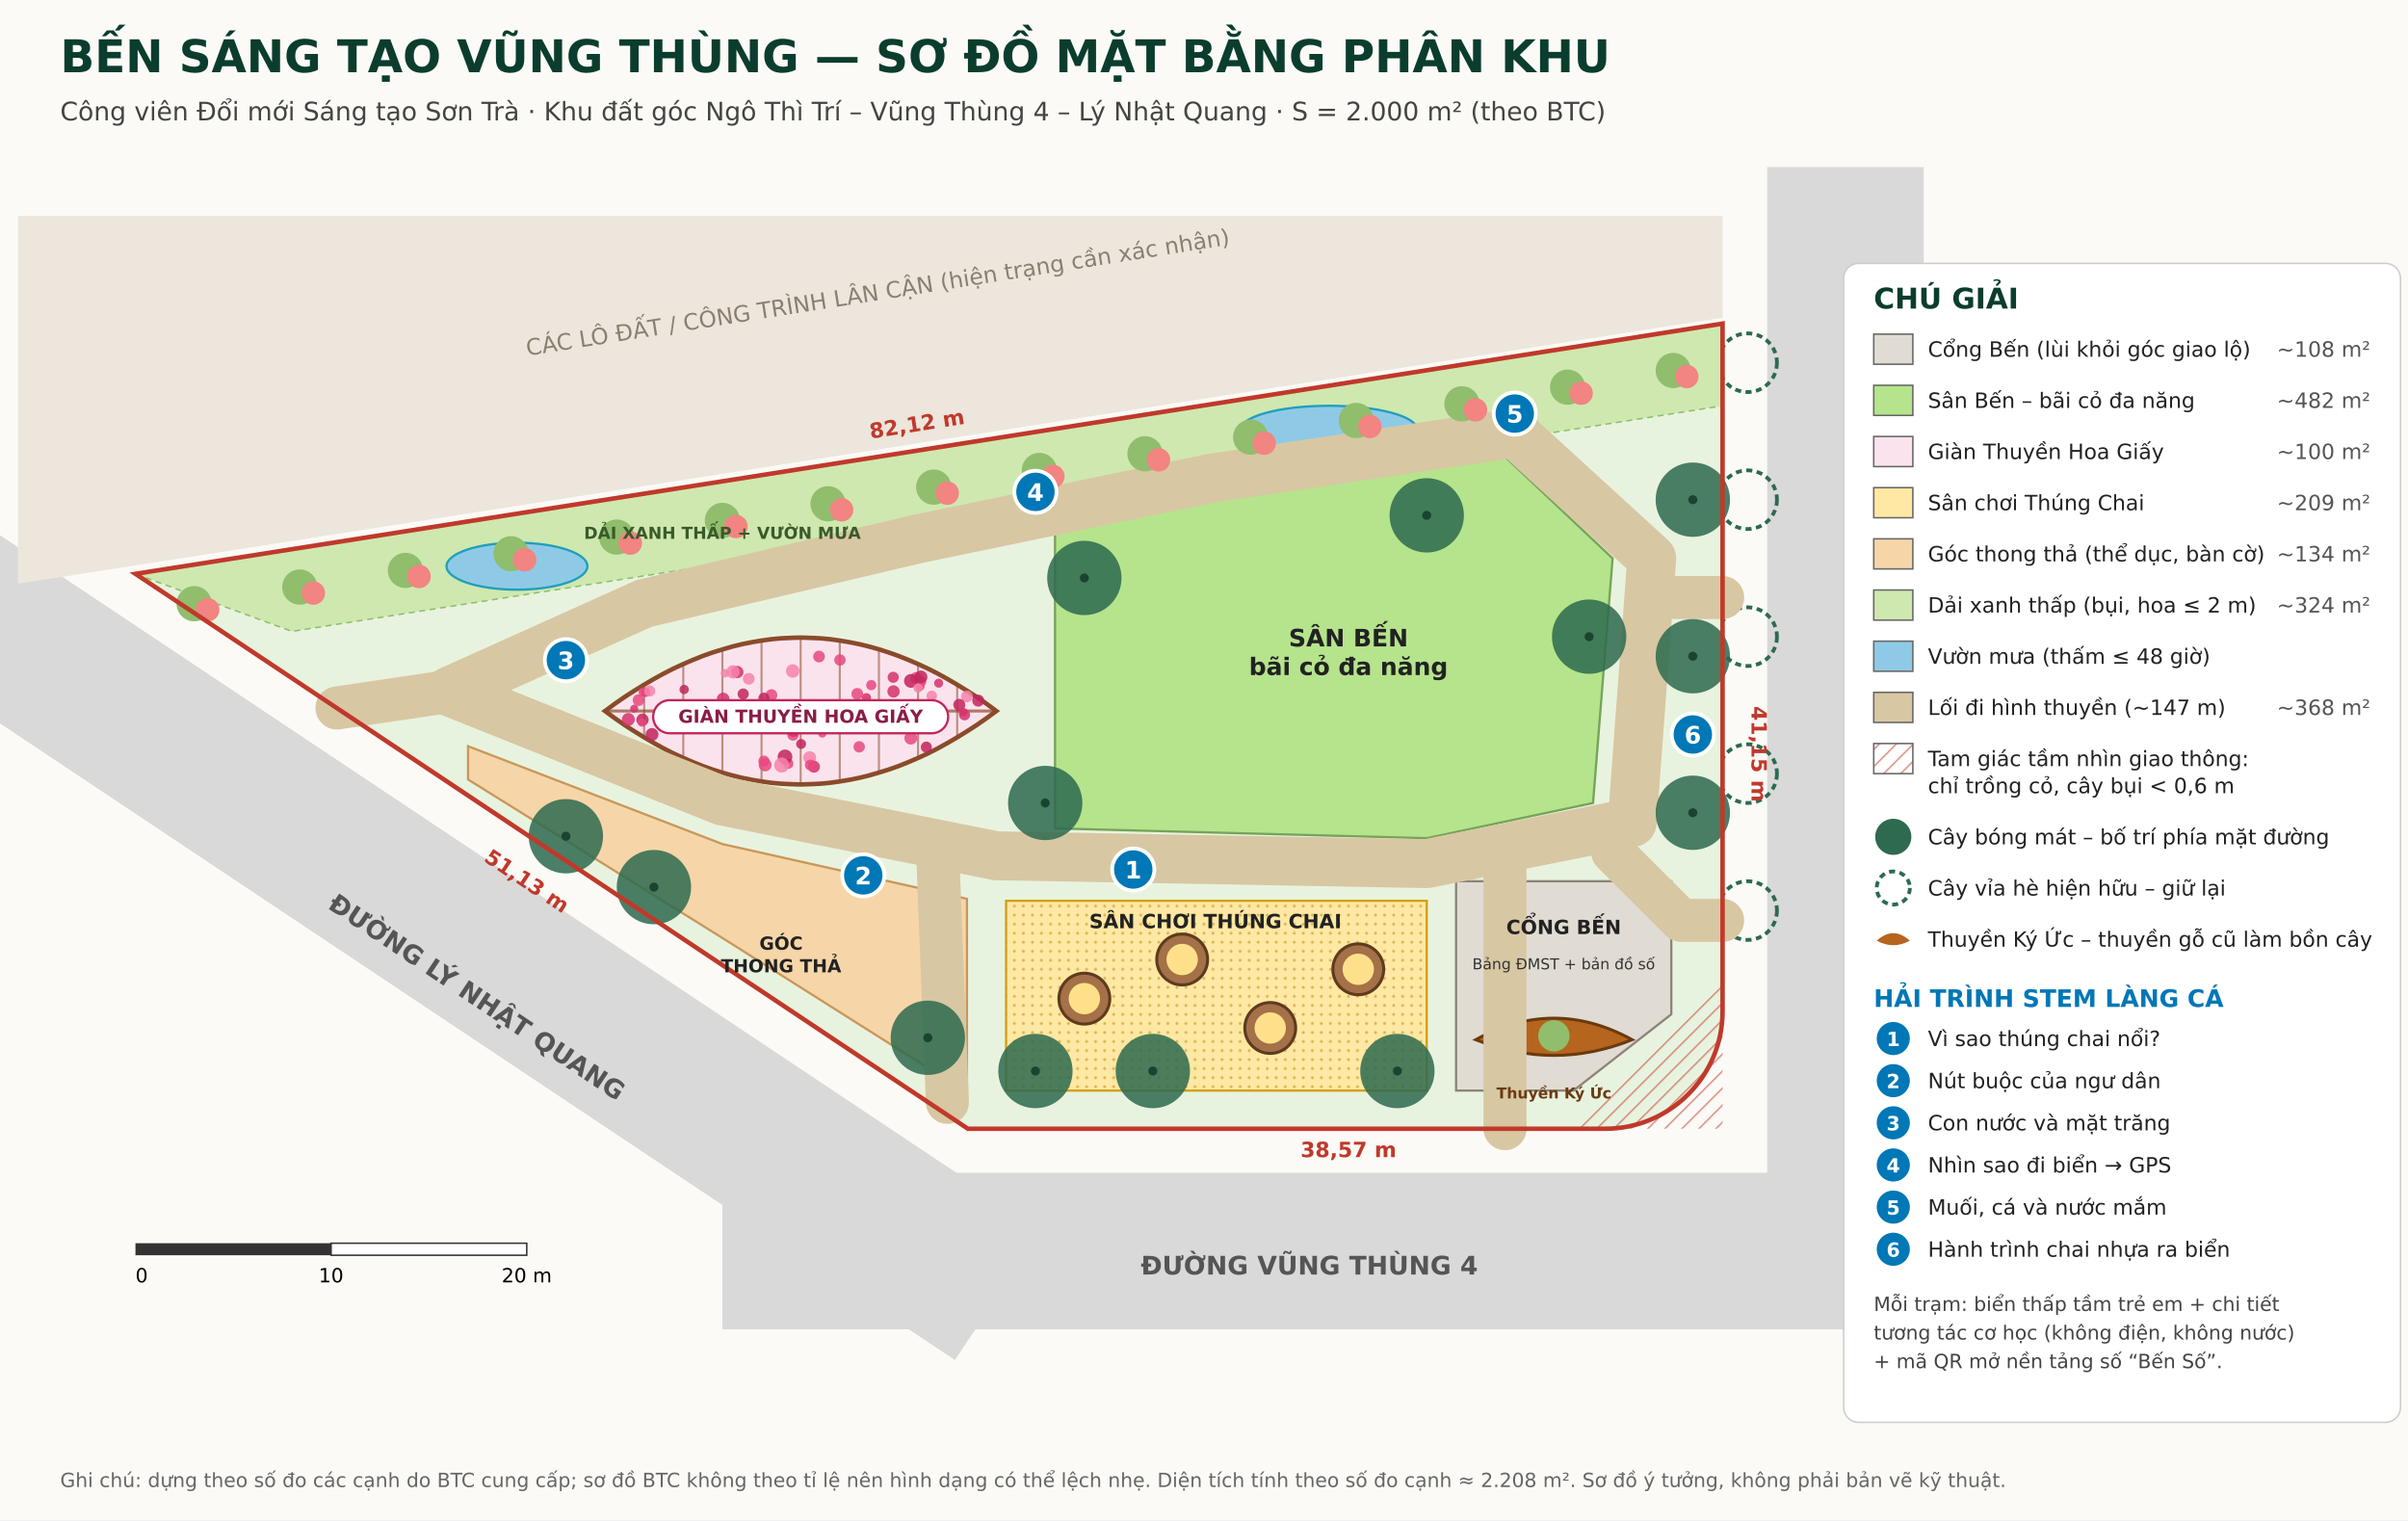
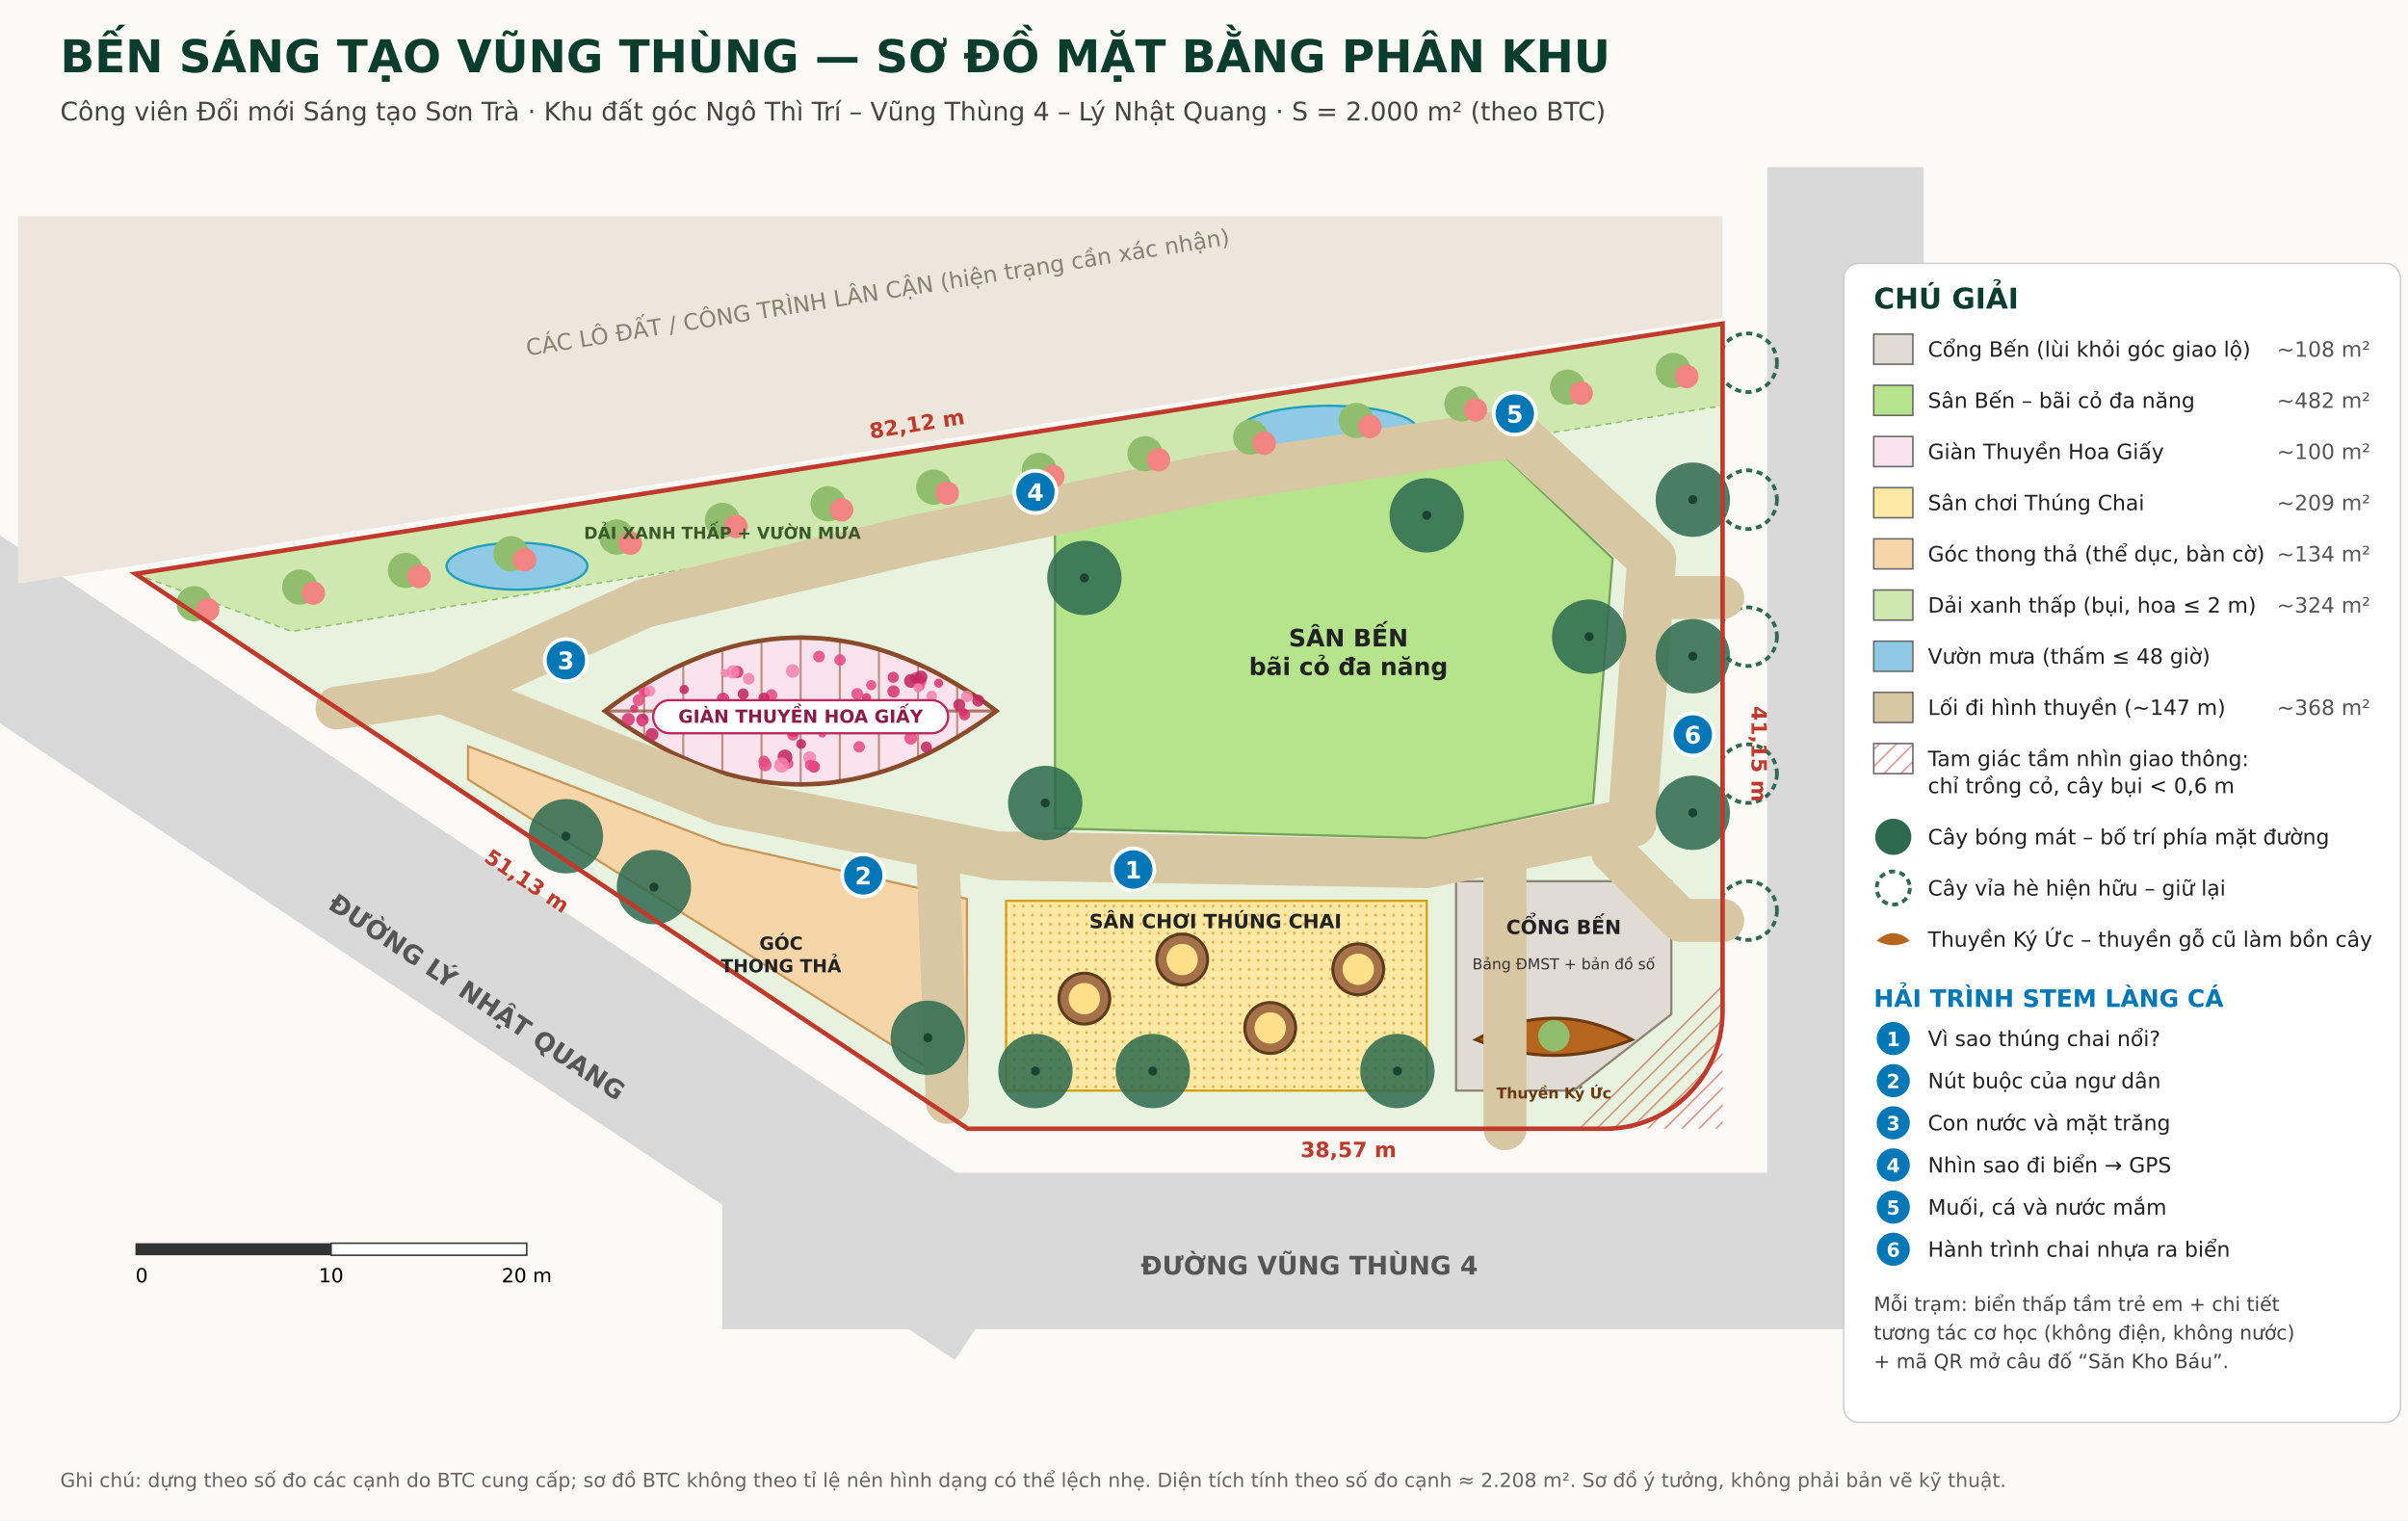
<svg xmlns="http://www.w3.org/2000/svg" width="1600" height="1010" viewBox="0 0 1600 1010" font-family="DejaVu Sans">
  <defs>
    <pattern id="hatch" width="8" height="8" patternUnits="userSpaceOnUse" patternTransform="rotate(45)">
      <line x1="0" y1="0" x2="0" y2="8" stroke="#c0392b" stroke-width="2" opacity=".55" />
    </pattern>
    <pattern id="sand" width="6" height="6" patternUnits="userSpaceOnUse">
      <circle cx="2" cy="2" r="1" fill="#b8860b" opacity=".5" />
    </pattern>
  </defs>
  <rect width="1600" height="1010" fill="#fbfaf6" />
  <polygon points="480.0,779.2 1260.0,779.2 1260.0,883.2 480.0,883.2" fill="#d9d9d9" />
  <text x="870" y="846.8" font-size="17" fill="#555" font-weight="bold" text-anchor="middle" transform="rotate(0 870 846.8)">ĐƯỜNG VŨNG THÙNG 4</text>
  <polygon points="1174.2,111.0 1278.2,111.0 1278.2,883.2 1174.2,883.2" fill="#d9d9d9" />
  <text x="1239.2" y="501" font-size="17" fill="#555" font-weight="bold" text-anchor="middle" transform="rotate(90 1239.2 501)">ĐƯỜNG NGÔ THÌ TRÍ</text>
  <polygon points="-55.7,318.5 692.2,817.0 634.5,903.6 -113.4,405.0" fill="#d9d9d9" />
  <text x="313.6" y="667.4" font-size="17" fill="#555" font-weight="bold" text-anchor="middle" transform="rotate(33.7 313.6 667.4)">ĐƯỜNG LÝ NHẬT QUANG</text>
  <polygon points="12.0,387.8 1144.6,211.1 1144.6,143.5 12.0,143.5" fill="#ece6dc" />
  <text x="584" y="199.4" font-size="15" fill="#8a7f70" text-anchor="middle" transform="rotate(-9 584 199.4)">CÁC LÔ ĐẤT / CÔNG TRÌNH LÂN CẬN (hiện trạng cần xác nhận)</text>
  <circle cx="1161.2" cy="241" r="19.5" fill="none" stroke="#2d6a4f" stroke-width="2.5" stroke-dasharray="4 3" />
  <circle cx="1161.2" cy="332" r="19.5" fill="none" stroke="#2d6a4f" stroke-width="2.5" stroke-dasharray="4 3" />
  <circle cx="1161.2" cy="423" r="19.5" fill="none" stroke="#2d6a4f" stroke-width="2.5" stroke-dasharray="4 3" />
  <circle cx="1161.2" cy="514" r="19.5" fill="none" stroke="#2d6a4f" stroke-width="2.5" stroke-dasharray="4 3" />
  <circle cx="1161.2" cy="605" r="19.5" fill="none" stroke="#2d6a4f" stroke-width="2.5" stroke-dasharray="4 3" />
  <path d="M90.0,381.27 L643.15,749.95 L1066.56,749.95 A78.0,78.0 0 0 0 1144.56,671.95 L1144.56,215.0 Z" fill="#e8f3df" />
  <polygon points="90.0,381.3 1144.6,215.0 1144.6,269.6 194.0,419.5" fill="#cfe8b0" stroke="#8fbf6a" stroke-dasharray="4 3" />
  <ellipse cx="343.5" cy="376.2" rx="46.8" ry="15.6" fill="#8ecae6" stroke="#219ebc" stroke-width="1.5" />
  <ellipse cx="883" cy="285.2" rx="58.5" ry="15.6" fill="#8ecae6" stroke="#219ebc" stroke-width="1.5" />
  <polygon points="701.0,347.6 1000.0,303.4 1071.5,371.0 1058.5,533.5 948.0,556.9 701.0,550.4" fill="#b5e48c" stroke="#76a35a" stroke-width="1.5" />
  <polygon points="311.0,495.8 480.0,560.8 642.5,597.2 642.5,725.9 480.0,623.2 311.0,517.9" fill="#f6d6a8" stroke="#c9975b" stroke-width="1.5" />
  <polygon points="668.5,598.5 948.0,598.5 948.0,724.6 668.5,724.6" fill="#ffe8a3" stroke="#d4a017" stroke-width="1.5" />
  <polygon points="668.5,598.5 948.0,598.5 948.0,724.6 668.5,724.6" fill="url(#sand)" />
  <polygon points="967.5,585.5 1110.5,585.5 1110.5,673.9 1045.5,724.6 967.5,724.6" fill="#e0dcd3" stroke="#8d8577" stroke-width="1.5" />
  <polygon points="1040.6,749.9 1144.6,646.0 1144.6,749.9" fill="url(#hatch)" />
  <polygon points="402.0,472.4 408.5,467.6 415.0,463.1 421.5,458.9 428.0,454.9 434.5,451.1 441.0,447.5 447.5,444.2 454.0,441.2 460.5,438.4 467.0,435.8 473.5,433.5 480.0,431.5 486.5,429.6 493.0,428.0 499.5,426.7 506.0,425.6 512.5,424.7 519.0,424.1 525.5,423.8 532.0,423.6 538.5,423.8 545.0,424.1 551.5,424.7 558.0,425.6 564.5,426.7 571.0,428.0 577.5,429.6 584.0,431.4 590.5,433.5 597.0,435.8 603.5,438.4 610.0,441.2 616.5,444.2 623.0,447.5 629.5,451.1 636.0,454.9 642.5,458.9 649.0,463.1 655.5,467.6 662.0,472.4 662.0,472.4 655.5,477.2 649.0,481.7 642.5,485.9 636.0,489.9 629.5,493.7 623.0,497.3 616.5,500.6 610.0,503.6 603.5,506.4 597.0,509.0 590.5,511.3 584.0,513.3 577.5,515.2 571.0,516.8 564.5,518.1 558.0,519.2 551.5,520.1 545.0,520.7 538.5,521.0 532.0,521.2 525.5,521.0 519.0,520.7 512.5,520.1 506.0,519.2 499.5,518.1 493.0,516.8 486.5,515.2 480.0,513.4 473.5,511.3 467.0,509.0 460.5,506.4 454.0,503.6 447.5,500.6 441.0,497.3 434.5,493.7 428.0,489.9 421.5,485.9 415.0,481.7 408.5,477.2 402.0,472.4" fill="#fbe3ee" stroke="#8a4b2a" stroke-width="3" />
  <line x1="428.0" y1="454.85" x2="428.0" y2="489.95" stroke="#8a4b2a" stroke-width="1.4" opacity=".55" />
  <line x1="454.0" y1="441.2" x2="454.0" y2="503.6" stroke="#8a4b2a" stroke-width="1.4" opacity=".55" />
  <line x1="480.0" y1="431.45" x2="480.0" y2="513.35" stroke="#8a4b2a" stroke-width="1.4" opacity=".55" />
  <line x1="506.0" y1="425.6" x2="506.0" y2="519.2" stroke="#8a4b2a" stroke-width="1.4" opacity=".55" />
  <line x1="532.0" y1="423.65" x2="532.0" y2="521.15" stroke="#8a4b2a" stroke-width="1.4" opacity=".55" />
  <line x1="558.0" y1="425.6" x2="558.0" y2="519.2" stroke="#8a4b2a" stroke-width="1.4" opacity=".55" />
  <line x1="584.0" y1="431.45" x2="584.0" y2="513.35" stroke="#8a4b2a" stroke-width="1.4" opacity=".55" />
  <line x1="610.0" y1="441.2" x2="610.0" y2="503.6" stroke="#8a4b2a" stroke-width="1.4" opacity=".55" />
  <line x1="636.0" y1="454.85" x2="636.0" y2="489.95" stroke="#8a4b2a" stroke-width="1.4" opacity=".55" />
  <line x1="402.0" y1="472.4" x2="662.0" y2="472.4" stroke="#8a4b2a" stroke-width="2" opacity=".7" />
  <circle cx="489.9" cy="446.5" r="4.1" fill="#d6336c" opacity=".85" />
  <circle cx="608.8" cy="450.5" r="4.0" fill="#e64980" opacity=".85" />
  <circle cx="421.4" cy="470.9" r="2.7" fill="#d6336c" opacity=".85" />
  <circle cx="544.2" cy="436.2" r="3.9" fill="#e64980" opacity=".85" />
  <circle cx="563.2" cy="478.9" r="2.7" fill="#c2255c" opacity=".85" />
  <circle cx="424.3" cy="465.2" r="3.9" fill="#e64980" opacity=".85" />
  <circle cx="481.7" cy="447.3" r="2.8" fill="#f783ac" opacity=".85" />
  <circle cx="546.4" cy="487.3" r="2.8" fill="#e64980" opacity=".85" />
  <circle cx="501.5" cy="476.1" r="2.7" fill="#d6336c" opacity=".85" />
  <circle cx="560.5" cy="472.1" r="3.8" fill="#f783ac" opacity=".85" />
  <circle cx="523.8" cy="507.4" r="3.4" fill="#e64980" opacity=".85" />
  <circle cx="602.4" cy="484.1" r="3.1" fill="#f783ac" opacity=".85" />
  <circle cx="538.0" cy="503.4" r="4.3" fill="#f783ac" opacity=".85" />
  <circle cx="558.1" cy="438.5" r="3.8" fill="#e64980" opacity=".85" />
  <circle cx="593.5" cy="450.0" r="3.7" fill="#d6336c" opacity=".85" />
  <circle cx="642.5" cy="462.7" r="3.9" fill="#f783ac" opacity=".85" />
  <circle cx="493.8" cy="461.1" r="3.7" fill="#c2255c" opacity=".85" />
  <circle cx="428.8" cy="459.9" r="3.2" fill="#d6336c" opacity=".85" />
  <circle cx="426.9" cy="478.2" r="4.1" fill="#c2255c" opacity=".85" />
  <circle cx="480.5" cy="464.4" r="4.2" fill="#d6336c" opacity=".85" />
  <circle cx="637.4" cy="468.3" r="4.0" fill="#c2255c" opacity=".85" />
  <circle cx="426.5" cy="480.0" r="2.8" fill="#e64980" opacity=".85" />
  <circle cx="507.6" cy="505.7" r="3.7" fill="#e64980" opacity=".85" />
  <circle cx="519.8" cy="476.5" r="4.7" fill="#c2255c" opacity=".85" />
  <circle cx="619.1" cy="462.3" r="3.5" fill="#f783ac" opacity=".85" />
  <circle cx="575.7" cy="463.6" r="3.1" fill="#d6336c" opacity=".85" />
  <circle cx="454.6" cy="458.1" r="3.1" fill="#c2255c" opacity=".85" />
  <circle cx="611.2" cy="455.8" r="3.2" fill="#e64980" opacity=".85" />
  <circle cx="512.6" cy="461.8" r="3.9" fill="#e64980" opacity=".85" />
  <circle cx="577.6" cy="473.5" r="4.0" fill="#d6336c" opacity=".85" />
  <circle cx="521.6" cy="502.9" r="4.9" fill="#c2255c" opacity=".85" />
  <circle cx="507.6" cy="463.9" r="3.7" fill="#c2255c" opacity=".85" />
  <circle cx="427.3" cy="459.8" r="3.0" fill="#e64980" opacity=".85" />
  <circle cx="438.7" cy="476.4" r="2.8" fill="#e64980" opacity=".85" />
  <circle cx="540.8" cy="509.4" r="4.0" fill="#d6336c" opacity=".85" />
  <circle cx="621.5" cy="477.4" r="2.9" fill="#f783ac" opacity=".85" />
  <circle cx="640.9" cy="474.9" r="3.7" fill="#d6336c" opacity=".85" />
  <circle cx="615.5" cy="496.4" r="3.7" fill="#c2255c" opacity=".85" />
  <circle cx="487.0" cy="446.4" r="4.4" fill="#f783ac" opacity=".85" />
  <circle cx="526.9" cy="488.3" r="3.8" fill="#e64980" opacity=".85" />
  <circle cx="639.9" cy="473.1" r="2.9" fill="#d6336c" opacity=".85" />
  <circle cx="593.7" cy="459.4" r="4.1" fill="#d6336c" opacity=".85" />
  <circle cx="578.9" cy="455.2" r="3.4" fill="#e64980" opacity=".85" />
  <circle cx="497.5" cy="451.0" r="3.9" fill="#f783ac" opacity=".85" />
  <circle cx="564.6" cy="481.2" r="4.5" fill="#e64980" opacity=".85" />
  <circle cx="605.2" cy="490.4" r="4.3" fill="#e64980" opacity=".85" />
  <circle cx="460.2" cy="472.0" r="4.3" fill="#d6336c" opacity=".85" />
  <circle cx="601.4" cy="470.8" r="3.0" fill="#f783ac" opacity=".85" />
  <circle cx="519.4" cy="508.3" r="5.0" fill="#f783ac" opacity=".85" />
  <circle cx="431.7" cy="459.1" r="3.7" fill="#f783ac" opacity=".85" />
  <circle cx="461.3" cy="479.6" r="4.8" fill="#d6336c" opacity=".85" />
  <circle cx="527.1" cy="485.1" r="4.5" fill="#d6336c" opacity=".85" />
  <circle cx="612.0" cy="452.8" r="3.5" fill="#e64980" opacity=".85" />
  <circle cx="526.7" cy="445.8" r="4.5" fill="#f783ac" opacity=".85" />
  <circle cx="433.2" cy="488.0" r="4.3" fill="#c2255c" opacity=".85" />
  <circle cx="508.4" cy="508.2" r="4.3" fill="#e64980" opacity=".85" />
  <circle cx="650.0" cy="465.5" r="4.0" fill="#c2255c" opacity=".85" />
  <circle cx="605.3" cy="452.4" r="4.6" fill="#c2255c" opacity=".85" />
  <circle cx="569.6" cy="461.0" r="3.9" fill="#e64980" opacity=".85" />
  <circle cx="417.5" cy="478.0" r="4.3" fill="#d6336c" opacity=".85" />
  <circle cx="538.4" cy="508.3" r="3.6" fill="#e64980" opacity=".85" />
  <circle cx="610.0" cy="457.1" r="3.1" fill="#f783ac" opacity=".85" />
  <circle cx="532.3" cy="494.3" r="3.3" fill="#c2255c" opacity=".85" />
  <circle cx="611.9" cy="449.8" r="4.3" fill="#c2255c" opacity=".85" />
  <circle cx="570.9" cy="496.2" r="3.8" fill="#e64980" opacity=".85" />
  <circle cx="539.6" cy="474.3" r="2.5" fill="#c2255c" opacity=".85" />
  <circle cx="598.1" cy="479.1" r="4.4" fill="#e64980" opacity=".85" />
  <circle cx="453.6" cy="471.0" r="4.3" fill="#d6336c" opacity=".85" />
  <circle cx="490.4" cy="473.8" r="3.9" fill="#d6336c" opacity=".85" />
  <circle cx="623.7" cy="453.9" r="3.0" fill="#d6336c" opacity=".85" />
  <path d="M980.5,690.8 Q1032.5,662.2 1084.5,690.8 Q1032.5,711.6 980.5,690.8Z" fill="#b5651d" stroke="#6b3a10" stroke-width="2" />
  <circle cx="1032.5" cy="688.2" r="10.4" fill="#90be6d" />
  <circle cx="720.5" cy="663.5" r="16.9" fill="#a47148" stroke="#5e3b1e" stroke-width="2" />
  <circle cx="720.5" cy="663.5" r="10.4" fill="#ffe08a" />
  <circle cx="785.5" cy="637.5" r="16.9" fill="#a47148" stroke="#5e3b1e" stroke-width="2" />
  <circle cx="785.5" cy="637.5" r="10.4" fill="#ffe08a" />
  <circle cx="844" cy="683" r="16.9" fill="#a47148" stroke="#5e3b1e" stroke-width="2" />
  <circle cx="844" cy="683" r="10.4" fill="#ffe08a" />
  <circle cx="902.5" cy="644" r="16.9" fill="#a47148" stroke="#5e3b1e" stroke-width="2" />
  <circle cx="902.5" cy="644" r="10.4" fill="#ffe08a" />
  <polyline points="298.0,459.4 480.0,532.2 662.0,568.6 948.0,573.8 1084.5,546.5 1097.5,371.0 1006.5,287.8 805.0,317.7 610.0,358.0 428.0,400.9 298.0,459.4" fill="none" stroke="#d8c7a3" stroke-width="32.5" stroke-linejoin="round" stroke-linecap="round" />
  <path d="M298.0,459.4 C285.6,461.2 236.2,468.6 223.9,470.4 " fill="none" stroke="#d8c7a3" stroke-width="28.6" stroke-linecap="round" />
  <polyline points="1000.0,579.0 1000.0,749.9" fill="none" stroke="#d8c7a3" stroke-width="28.6" stroke-linecap="round" stroke-linejoin="round" />
  <polyline points="1071.5,566.0 1117.0,611.5 1144.6,611.5" fill="none" stroke="#d8c7a3" stroke-width="28.6" stroke-linecap="round" stroke-linejoin="round" />
  <polyline points="623.0,566.0 629.5,732.4" fill="none" stroke="#d8c7a3" stroke-width="28.6" stroke-linecap="round" stroke-linejoin="round" />
  <polyline points="1096.2,397.0 1144.6,397.0" fill="none" stroke="#d8c7a3" stroke-width="28.6" stroke-linecap="round" stroke-linejoin="round" />
  <circle cx="688" cy="711.6" r="24.7" fill="#2d6a4f" opacity=".85" />
  <circle cx="688" cy="711.6" r="3" fill="#1b4332" />
  <circle cx="766" cy="711.6" r="24.7" fill="#2d6a4f" opacity=".85" />
  <circle cx="766" cy="711.6" r="3" fill="#1b4332" />
  <circle cx="928.5" cy="711.6" r="24.7" fill="#2d6a4f" opacity=".85" />
  <circle cx="928.5" cy="711.6" r="3" fill="#1b4332" />
  <circle cx="1124.8" cy="540" r="24.7" fill="#2d6a4f" opacity=".85" />
  <circle cx="1124.8" cy="540" r="3" fill="#1b4332" />
  <circle cx="1124.8" cy="436" r="24.7" fill="#2d6a4f" opacity=".85" />
  <circle cx="1124.8" cy="436" r="3" fill="#1b4332" />
  <circle cx="1124.8" cy="332" r="24.7" fill="#2d6a4f" opacity=".85" />
  <circle cx="1124.8" cy="332" r="3" fill="#1b4332" />
  <circle cx="376" cy="555.6" r="24.7" fill="#2d6a4f" opacity=".85" />
  <circle cx="376" cy="555.6" r="3" fill="#1b4332" />
  <circle cx="434.5" cy="589.4" r="24.7" fill="#2d6a4f" opacity=".85" />
  <circle cx="434.5" cy="589.4" r="3" fill="#1b4332" />
  <circle cx="616.5" cy="689.5" r="24.7" fill="#2d6a4f" opacity=".85" />
  <circle cx="616.5" cy="689.5" r="3" fill="#1b4332" />
  <circle cx="694.5" cy="533.5" r="24.7" fill="#2d6a4f" opacity=".85" />
  <circle cx="694.5" cy="533.5" r="3" fill="#1b4332" />
  <circle cx="948" cy="342.4" r="24.7" fill="#2d6a4f" opacity=".85" />
  <circle cx="948" cy="342.4" r="3" fill="#1b4332" />
  <circle cx="720.5" cy="384" r="24.7" fill="#2d6a4f" opacity=".85" />
  <circle cx="720.5" cy="384" r="3" fill="#1b4332" />
  <circle cx="1055.9" cy="423" r="24.7" fill="#2d6a4f" opacity=".85" />
  <circle cx="1055.9" cy="423" r="3" fill="#1b4332" />
  <circle cx="129.0" cy="401.121" r="11.7" fill="#90be6d" />
  <circle cx="138.0" cy="405.121" r="7.8" fill="#f28482" />
  <circle cx="199.2" cy="390.053" r="11.7" fill="#90be6d" />
  <circle cx="208.2" cy="394.053" r="7.8" fill="#f28482" />
  <circle cx="269.4" cy="378.984" r="11.7" fill="#90be6d" />
  <circle cx="278.4" cy="382.984" r="7.8" fill="#f28482" />
  <circle cx="339.6" cy="367.916" r="11.7" fill="#90be6d" />
  <circle cx="348.6" cy="371.916" r="7.8" fill="#f28482" />
  <circle cx="409.8" cy="356.848" r="11.7" fill="#90be6d" />
  <circle cx="418.8" cy="360.848" r="7.8" fill="#f28482" />
  <circle cx="480.0" cy="345.78" r="11.7" fill="#90be6d" />
  <circle cx="489.0" cy="349.78" r="7.8" fill="#f28482" />
  <circle cx="550.2" cy="334.711" r="11.7" fill="#90be6d" />
  <circle cx="559.2" cy="338.711" r="7.8" fill="#f28482" />
  <circle cx="620.4" cy="323.643" r="11.7" fill="#90be6d" />
  <circle cx="629.4" cy="327.643" r="7.8" fill="#f28482" />
  <circle cx="690.6" cy="312.575" r="11.7" fill="#90be6d" />
  <circle cx="699.6" cy="316.575" r="7.8" fill="#f28482" />
  <circle cx="760.8" cy="301.507" r="11.7" fill="#90be6d" />
  <circle cx="769.8" cy="305.507" r="7.8" fill="#f28482" />
  <circle cx="831.0" cy="290.438" r="11.7" fill="#90be6d" />
  <circle cx="840.0" cy="294.438" r="7.8" fill="#f28482" />
  <circle cx="901.2" cy="279.37" r="11.7" fill="#90be6d" />
  <circle cx="910.2" cy="283.37" r="7.8" fill="#f28482" />
  <circle cx="971.4" cy="268.302" r="11.7" fill="#90be6d" />
  <circle cx="980.4" cy="272.302" r="7.8" fill="#f28482" />
  <circle cx="1041.6" cy="257.233" r="11.7" fill="#90be6d" />
  <circle cx="1050.6" cy="261.233" r="7.8" fill="#f28482" />
  <circle cx="1111.8" cy="246.165" r="11.7" fill="#90be6d" />
  <circle cx="1120.8" cy="250.165" r="7.8" fill="#f28482" />
  <circle cx="753" cy="577.7" r="14" fill="#0077b6" stroke="#fff" stroke-width="2.5" />
  <text x="753" y="583.7" font-size="16" font-weight="bold" fill="#fff" text-anchor="middle">1</text>
  <circle cx="573.6" cy="581.6" r="14" fill="#0077b6" stroke="#fff" stroke-width="2.5" />
  <text x="573.6" y="587.6" font-size="16" font-weight="bold" fill="#fff" text-anchor="middle">2</text>
  <circle cx="376" cy="438.6" r="14" fill="#0077b6" stroke="#fff" stroke-width="2.5" />
  <text x="376" y="444.6" font-size="16" font-weight="bold" fill="#fff" text-anchor="middle">3</text>
  <circle cx="688" cy="326.8" r="14" fill="#0077b6" stroke="#fff" stroke-width="2.5" />
  <text x="688" y="332.8" font-size="16" font-weight="bold" fill="#fff" text-anchor="middle">4</text>
  <circle cx="1006.5" cy="274.8" r="14" fill="#0077b6" stroke="#fff" stroke-width="2.5" />
  <text x="1006.5" y="280.8" font-size="16" font-weight="bold" fill="#fff" text-anchor="middle">5</text>
  <circle cx="1124.8" cy="488" r="14" fill="#0077b6" stroke="#fff" stroke-width="2.5" />
  <text x="1124.8" y="494" font-size="16" font-weight="bold" fill="#fff" text-anchor="middle">6</text>
  <path d="M90.0,381.27 L643.15,749.95 L1066.56,749.95 A78.0,78.0 0 0 0 1144.56,671.95 L1144.56,215.0 Z" fill="none" stroke="#c0392b" stroke-width="3" />
  <text x="896" y="429.5" font-size="16" font-weight="bold" fill="#222" text-anchor="middle">SÂN BẾN</text>
  <text x="896" y="448.5" font-size="16" font-weight="bold" fill="#222" text-anchor="middle">bãi cỏ đa năng</text>
  <rect x="434" y="465.2" width="196" height="22" rx="11" fill="#fff" stroke="#c2255c" stroke-width="1.5" />
  <text x="532" y="480.2" font-size="12" font-weight="bold" fill="#8a1c47" text-anchor="middle">GIÀN THUYỀN HOA GIẤY</text>
  <text x="807.6" y="616.7" font-size="13" font-weight="bold" fill="#222" text-anchor="middle">SÂN CHƠI THÚNG CHAI</text>
  <text x="1039" y="620.6" font-size="13" font-weight="bold" fill="#222" text-anchor="middle">CỔNG BẾN</text>
  <text x="1039" y="644.0" font-size="10" font-weight="normal" fill="#333" text-anchor="middle">Bảng ĐMST + bản đồ số</text>
  <text x="1032.5" y="729.8" font-size="10" font-weight="bold" fill="#6b3a10" text-anchor="middle">Thuyền Ký Ức</text>
  <text x="519" y="631.0" font-size="12" font-weight="bold" fill="#222" text-anchor="middle">GÓC</text>
  <text x="519" y="646.0" font-size="12" font-weight="bold" fill="#222" text-anchor="middle">THONG THẢ</text>
  <text x="480" y="358.0" font-size="11" font-weight="bold" fill="#3a5a2a" text-anchor="middle">DẢI XANH THẤP + VƯỜN MƯA</text>
  <text x="610" y="286.5" font-size="14" fill="#c0392b" font-weight="bold" text-anchor="middle" transform="rotate(-9 610 286.5)">82,12 m</text>
  <text x="1163.8" y="501" font-size="14" fill="#c0392b" font-weight="bold" text-anchor="middle" transform="rotate(90 1163.8 501)">41,15 m</text>
  <text x="896" y="768.8" font-size="14" fill="#c0392b" font-weight="bold" text-anchor="middle" transform="rotate(0 896 768.8)">38,57 m</text>
  <text x="347.4" y="589.4" font-size="14" fill="#c0392b" font-weight="bold" text-anchor="middle" transform="rotate(33.7 347.4 589.4)">51,13 m</text>
  <text x="40" y="48" font-size="30" font-weight="bold" fill="#0b3d2e">BẾN SÁNG TẠO VŨNG THÙNG — SƠ ĐỒ MẶT BẰNG PHÂN KHU</text>
  <text x="40" y="80" font-size="17" fill="#444">Công viên Đổi mới Sáng tạo Sơn Trà · Khu đất góc Ngô Thì Trí – Vũng Thùng 4 – Lý Nhật Quang · S = 2.000 m² (theo BTC)</text>
  <rect x="1225" y="175" width="370" height="770" rx="10" fill="#fff" stroke="#ccc" />
  <text x="1245" y="205" font-size="19" font-weight="bold" fill="#0b3d2e">CHÚ GIẢI</text>
  <rect x="1245" y="222" width="26" height="20" fill="#e0dcd3" stroke="#666" />
  <text x="1281" y="237" font-size="14" fill="#222">Cổng Bến (lùi khỏi góc giao lộ)</text>
  <text x="1575" y="237" font-size="14" fill="#555" text-anchor="end">~108 m²</text>
  <rect x="1245" y="256" width="26" height="20" fill="#b5e48c" stroke="#666" />
  <text x="1281" y="271" font-size="14" fill="#222">Sân Bến – bãi cỏ đa năng</text>
  <text x="1575" y="271" font-size="14" fill="#555" text-anchor="end">~482 m²</text>
  <rect x="1245" y="290" width="26" height="20" fill="#fbe3ee" stroke="#666" />
  <text x="1281" y="305" font-size="14" fill="#222">Giàn Thuyền Hoa Giấy</text>
  <text x="1575" y="305" font-size="14" fill="#555" text-anchor="end">~100 m²</text>
  <rect x="1245" y="324" width="26" height="20" fill="#ffe8a3" stroke="#666" />
  <text x="1281" y="339" font-size="14" fill="#222">Sân chơi Thúng Chai</text>
  <text x="1575" y="339" font-size="14" fill="#555" text-anchor="end">~209 m²</text>
  <rect x="1245" y="358" width="26" height="20" fill="#f6d6a8" stroke="#666" />
  <text x="1281" y="373" font-size="14" fill="#222">Góc thong thả (thể dục, bàn cờ)</text>
  <text x="1575" y="373" font-size="14" fill="#555" text-anchor="end">~134 m²</text>
  <rect x="1245" y="392" width="26" height="20" fill="#cfe8b0" stroke="#666" />
  <text x="1281" y="407" font-size="14" fill="#222">Dải xanh thấp (bụi, hoa ≤ 2 m)</text>
  <text x="1575" y="407" font-size="14" fill="#555" text-anchor="end">~324 m²</text>
  <rect x="1245" y="426" width="26" height="20" fill="#8ecae6" stroke="#666" />
  <text x="1281" y="441" font-size="14" fill="#222">Vườn mưa (thấm ≤ 48 giờ)</text>
  <rect x="1245" y="460" width="26" height="20" fill="#d8c7a3" stroke="#666" />
  <text x="1281" y="475" font-size="14" fill="#222">Lối đi hình thuyền (~147 m)</text>
  <text x="1575" y="475" font-size="14" fill="#555" text-anchor="end">~368 m²</text>
  <rect x="1245" y="494" width="26" height="20" fill="url(#hatch)" stroke="#666" />
  <text x="1281" y="509" font-size="14" fill="#222">Tam giác tầm nhìn giao thông:</text>
  <text x="1281" y="527" font-size="14" fill="#222">chỉ trồng cỏ, cây bụi &lt; 0,6 m</text>
  <circle cx="1258" cy="556" r="12" fill="#2d6a4f" />
  <text x="1281" y="561" font-size="14" fill="#222">Cây bóng mát – bố trí phía mặt đường</text>
  <circle cx="1258" cy="590" r="11" fill="none" stroke="#2d6a4f" stroke-width="2.5" stroke-dasharray="4 3" />
  <text x="1281" y="595" font-size="14" fill="#222">Cây vỉa hè hiện hữu – giữ lại</text>
  <path d="M1247,625 Q1258,615 1269,625 Q1258,631 1247,625Z" fill="#b5651d" />
  <text x="1281" y="629" font-size="14" fill="#222">Thuyền Ký Ức – thuyền gỗ cũ làm bồn cây</text>
  <text x="1245" y="669" font-size="16" font-weight="bold" fill="#0077b6">HẢI TRÌNH STEM LÀNG CÁ</text>
  <circle cx="1258" cy="690" r="11" fill="#0077b6" />
  <text x="1258" y="695" font-size="13" font-weight="bold" fill="#fff" text-anchor="middle">1</text>
  <text x="1281" y="695" font-size="14" fill="#222">Vì sao thúng chai nổi?</text>
  <circle cx="1258" cy="718" r="11" fill="#0077b6" />
  <text x="1258" y="723" font-size="13" font-weight="bold" fill="#fff" text-anchor="middle">2</text>
  <text x="1281" y="723" font-size="14" fill="#222">Nút buộc của ngư dân</text>
  <circle cx="1258" cy="746" r="11" fill="#0077b6" />
  <text x="1258" y="751" font-size="13" font-weight="bold" fill="#fff" text-anchor="middle">3</text>
  <text x="1281" y="751" font-size="14" fill="#222">Con nước và mặt trăng</text>
  <circle cx="1258" cy="774" r="11" fill="#0077b6" />
  <text x="1258" y="779" font-size="13" font-weight="bold" fill="#fff" text-anchor="middle">4</text>
  <text x="1281" y="779" font-size="14" fill="#222">Nhìn sao đi biển → GPS</text>
  <circle cx="1258" cy="802" r="11" fill="#0077b6" />
  <text x="1258" y="807" font-size="13" font-weight="bold" fill="#fff" text-anchor="middle">5</text>
  <text x="1281" y="807" font-size="14" fill="#222">Muối, cá và nước mắm</text>
  <circle cx="1258" cy="830" r="11" fill="#0077b6" />
  <text x="1258" y="835" font-size="13" font-weight="bold" fill="#fff" text-anchor="middle">6</text>
  <text x="1281" y="835" font-size="14" fill="#222">Hành trình chai nhựa ra biển</text>
  <text x="1245" y="871" font-size="13" fill="#444">Mỗi trạm: biển thấp tầm trẻ em + chi tiết</text>
  <text x="1245" y="890" font-size="13" fill="#444">tương tác cơ học (không điện, không nước)</text>
-   <text x="1245" y="909" font-size="13" fill="#444">+ mã QR mở nền tảng số “Bến Số”.</text>
+   <text x="1245" y="909" font-size="13" fill="#444">+ mã QR mở câu đố “Săn Kho Báu”.</text>
  <rect x="90" y="826" width="130" height="8" fill="#333" />
  <rect x="220" y="826" width="130" height="8" fill="#fff" stroke="#333" />
  <text x="90" y="852" font-size="13">0</text>
  <text x="220" y="852" font-size="13" text-anchor="middle">10</text>
  <text x="350" y="852" font-size="13" text-anchor="middle">20 m</text>
  <text x="40" y="988" font-size="13" fill="#666">Ghi chú: dựng theo số đo các cạnh do BTC cung cấp; sơ đồ BTC không theo tỉ lệ nên hình dạng có thể lệch nhẹ. Diện tích tính theo số đo cạnh ≈ 2.208 m². Sơ đồ ý tưởng, không phải bản vẽ kỹ thuật.</text>
</svg>
